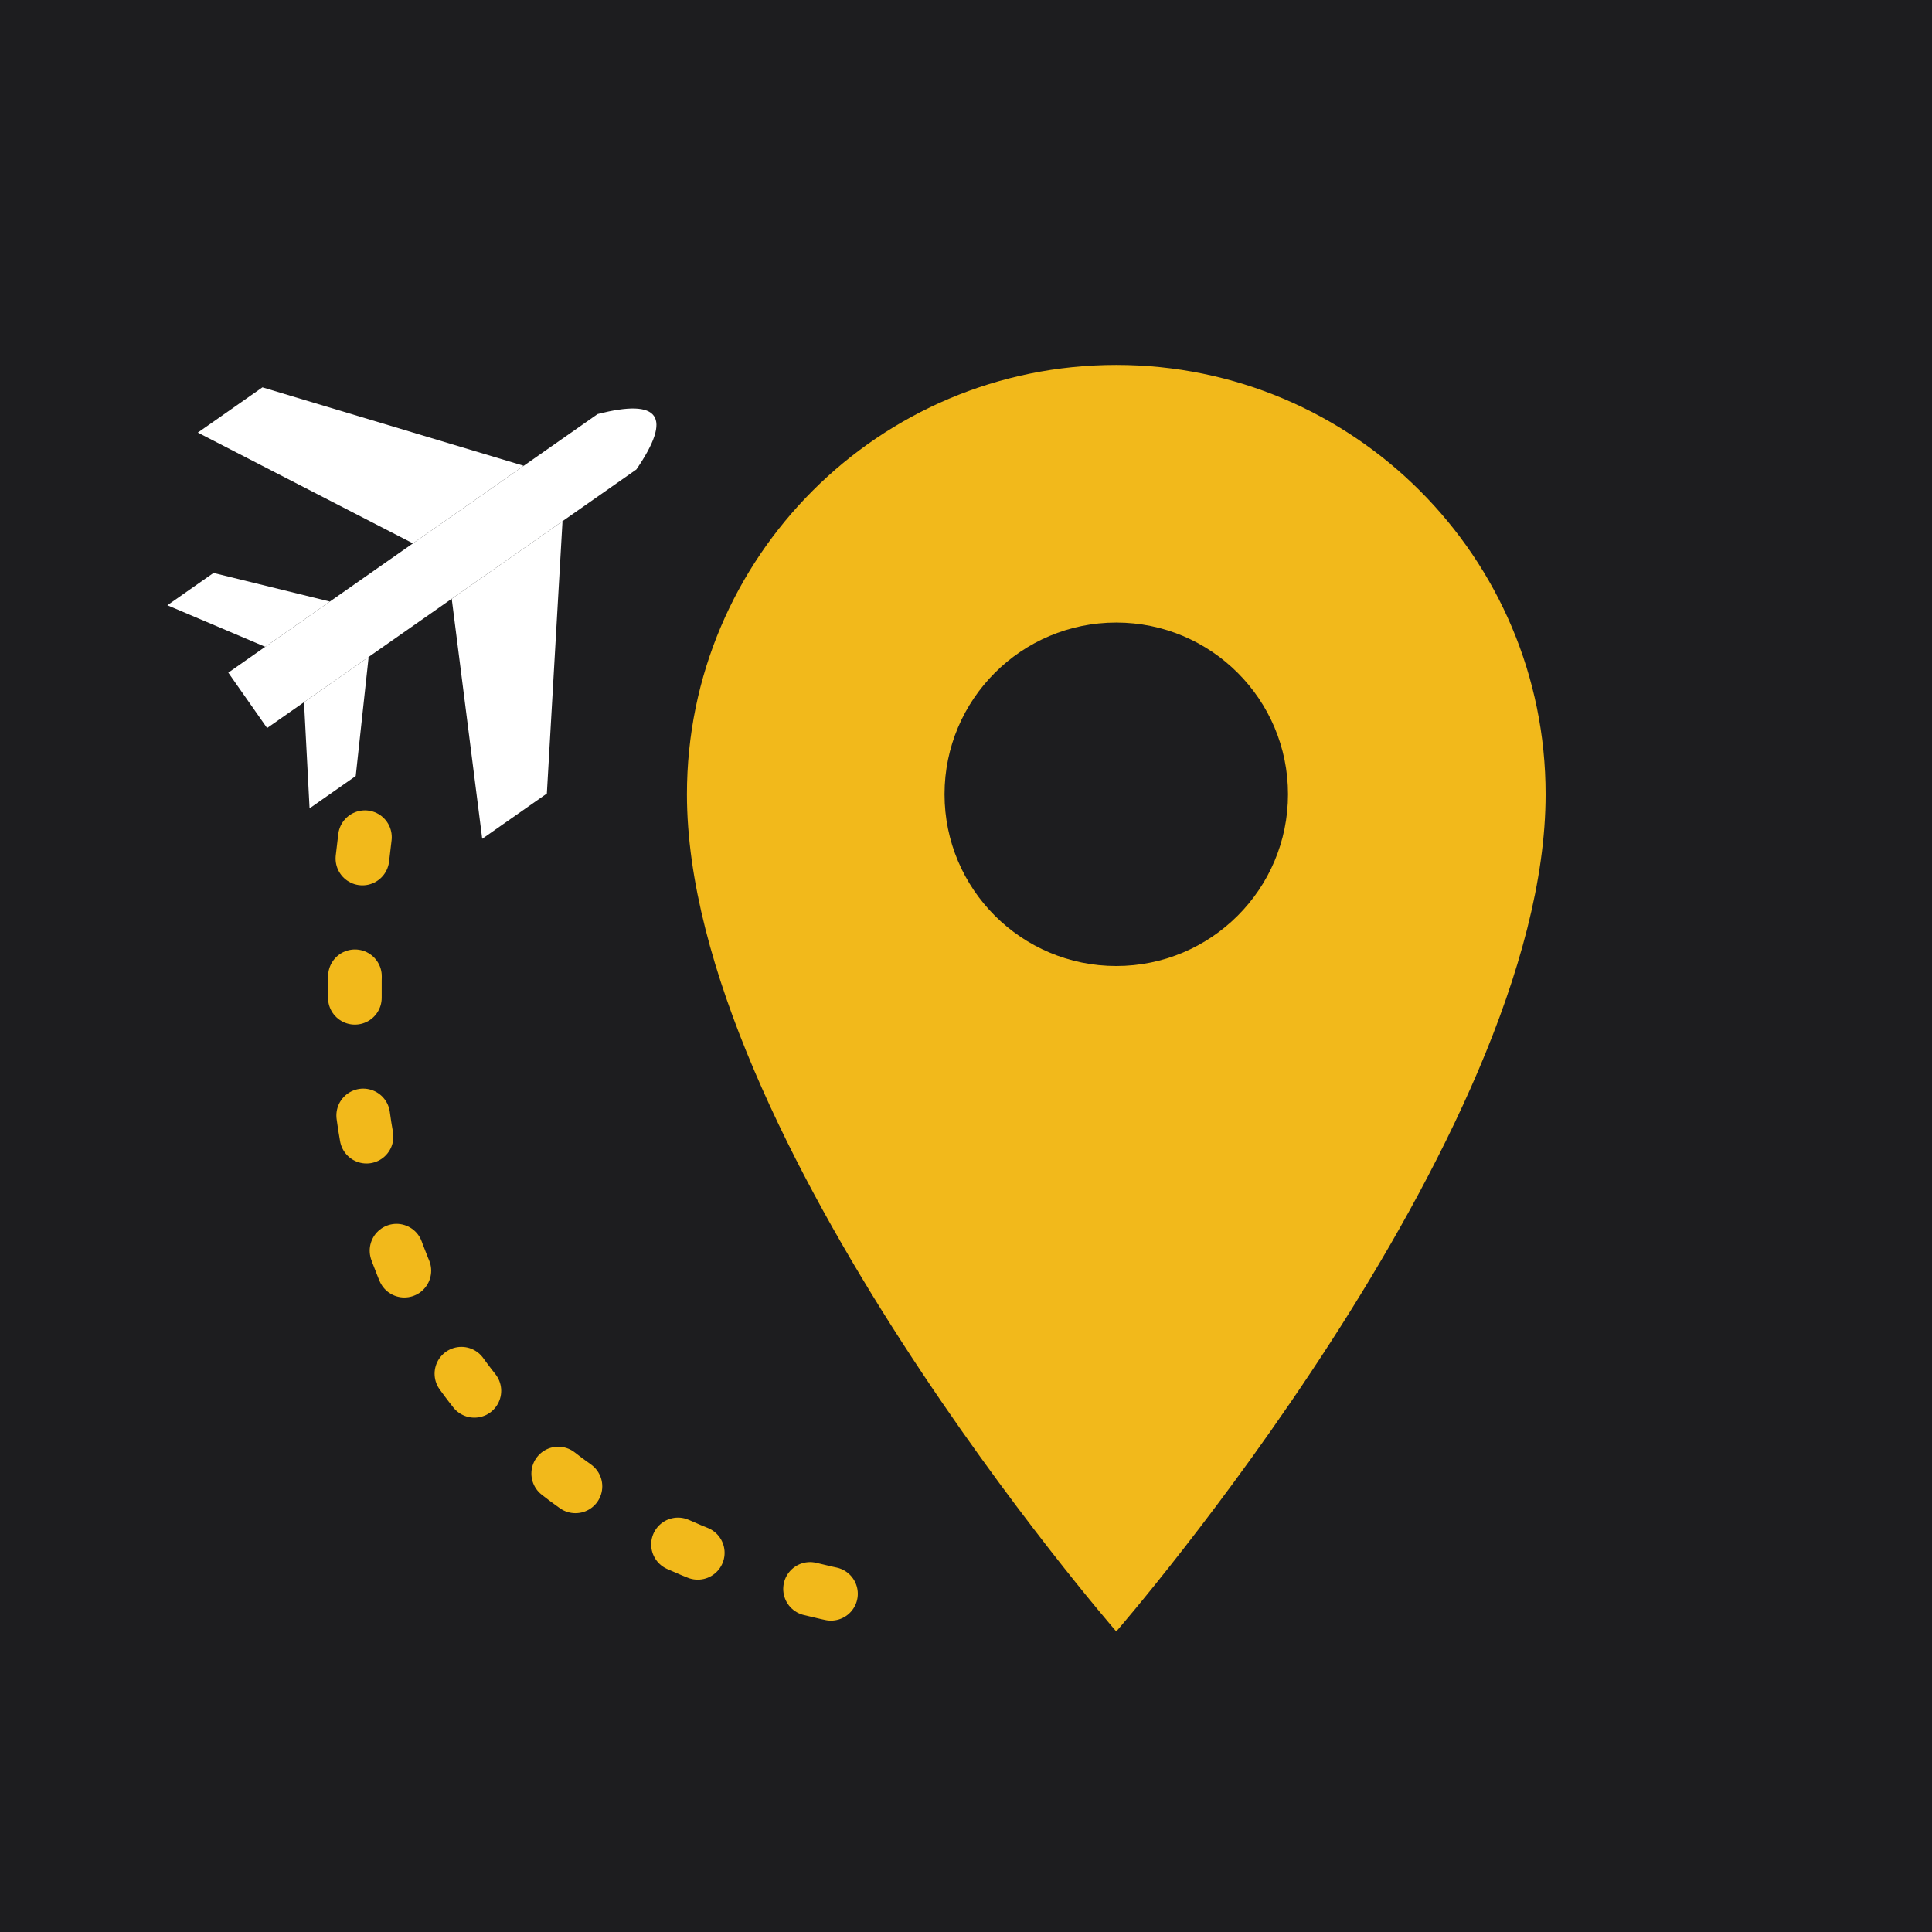
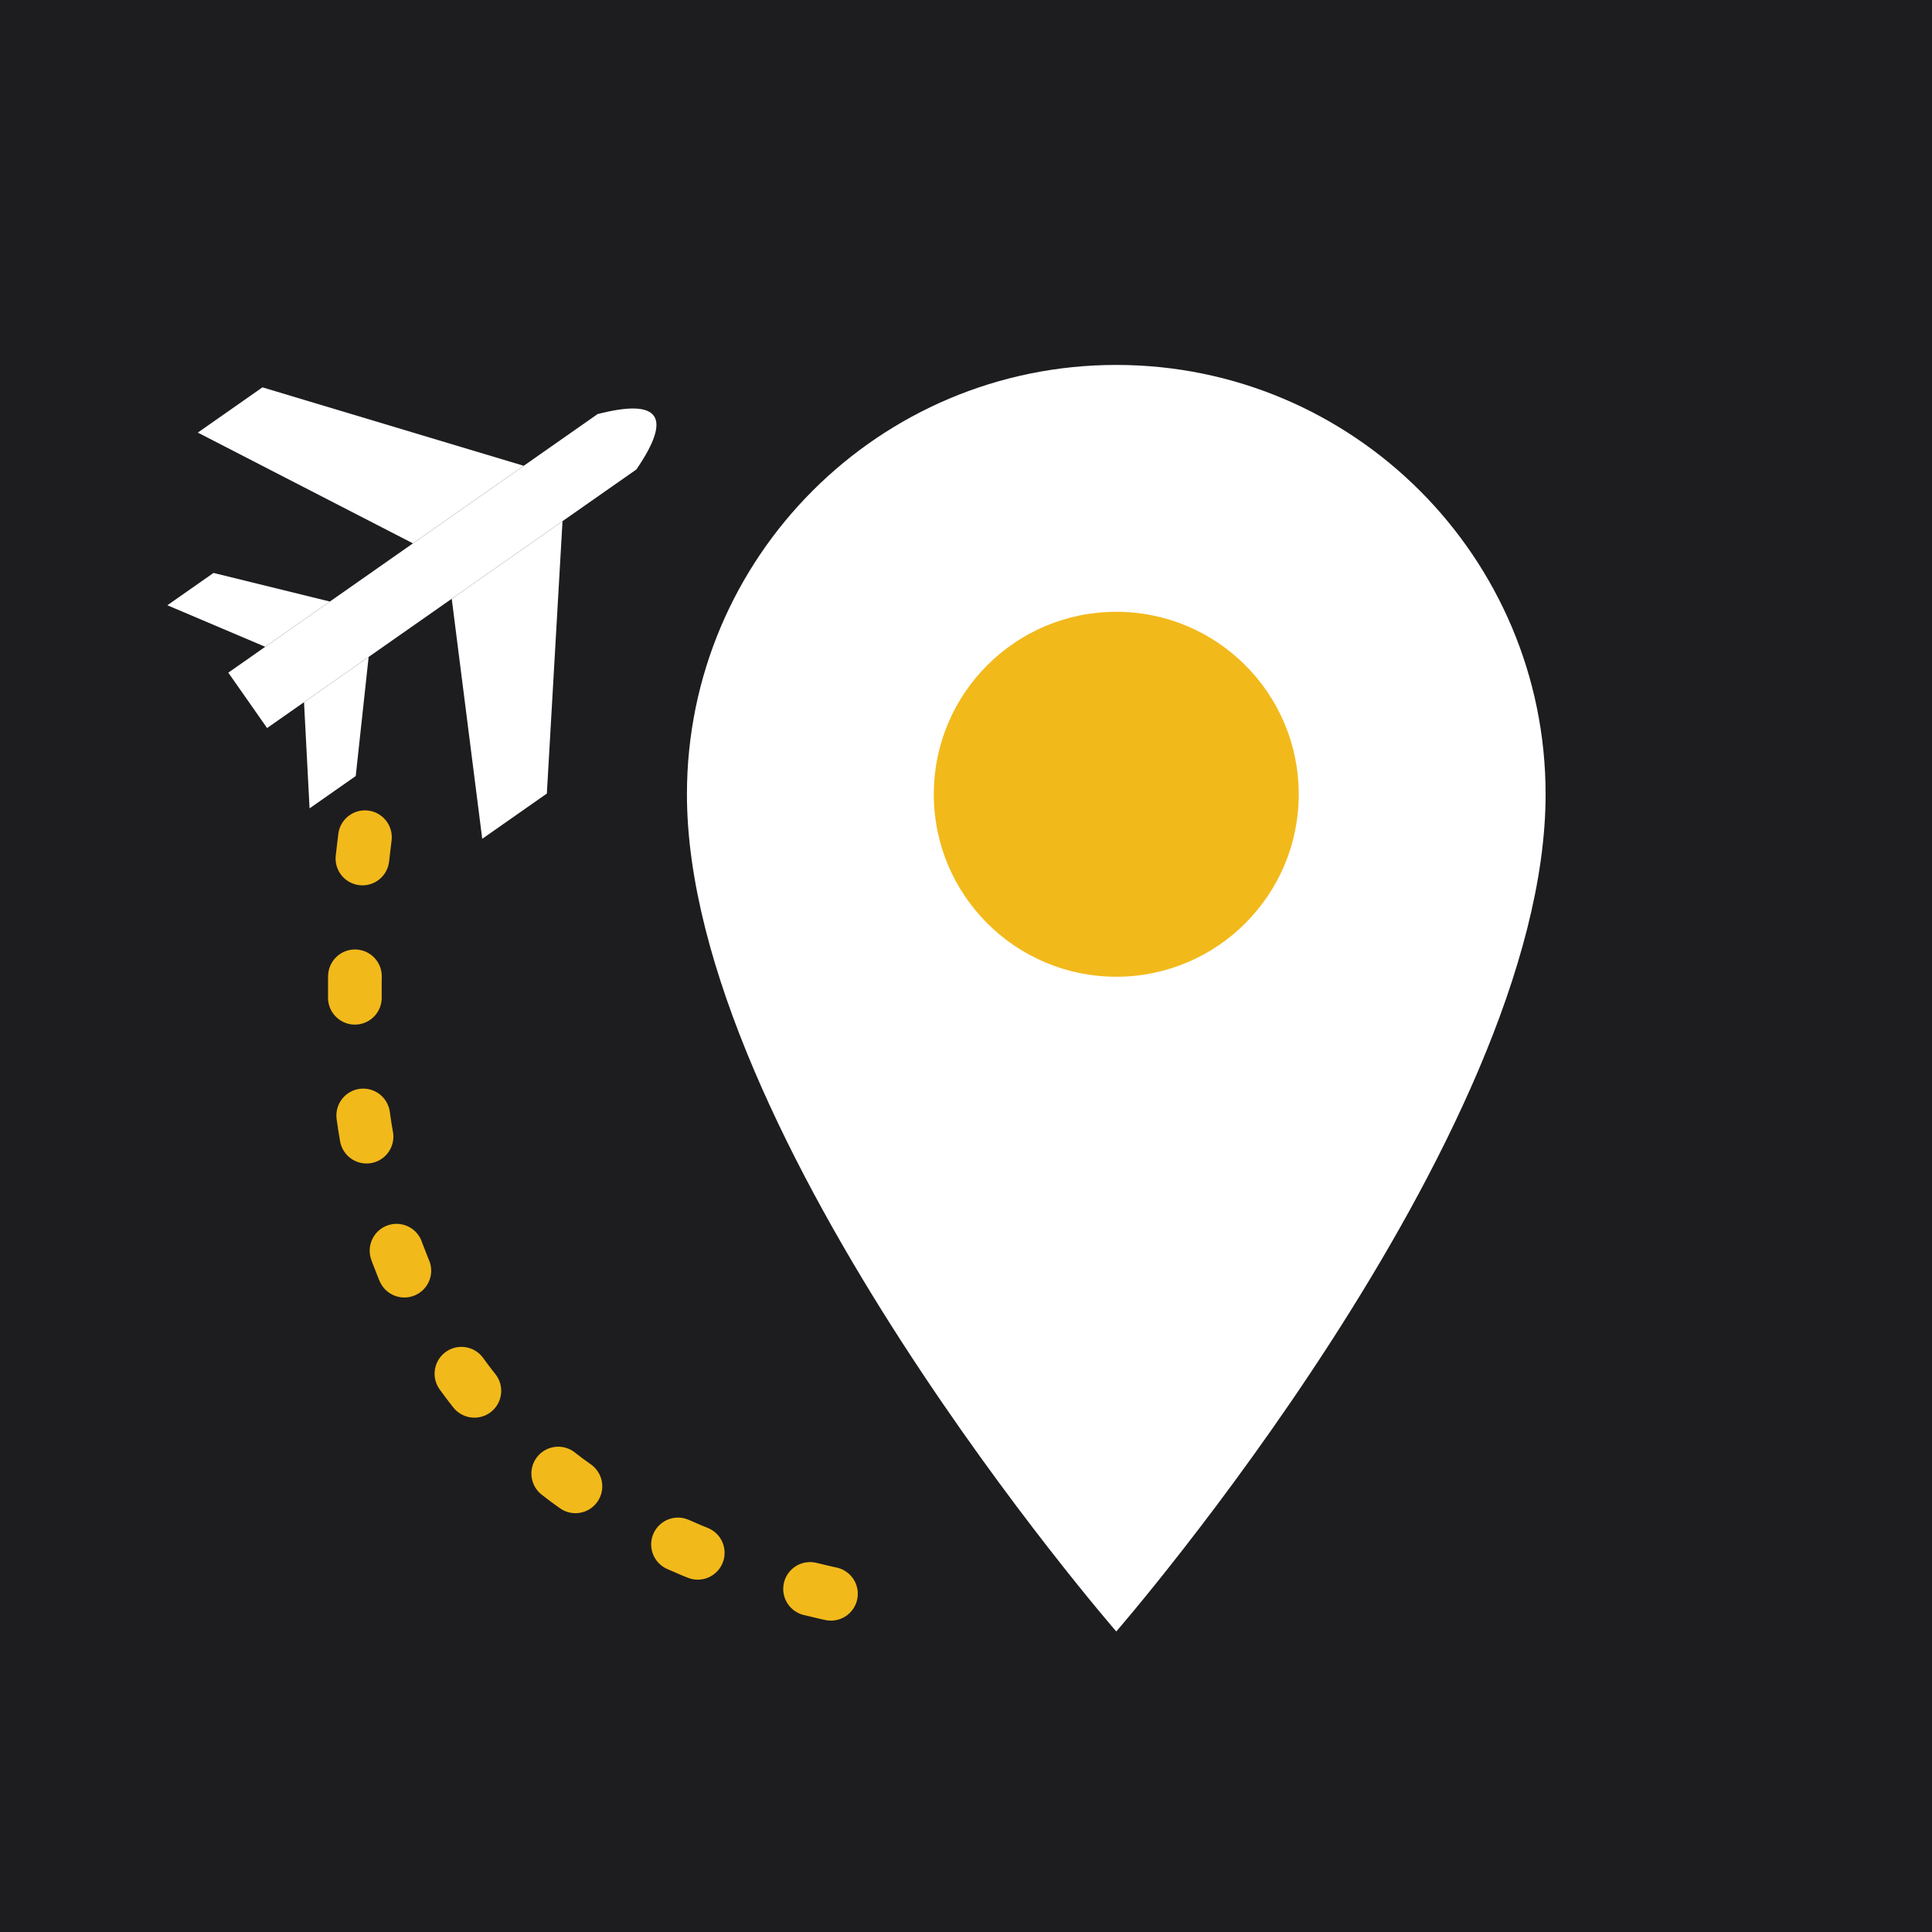
<svg xmlns="http://www.w3.org/2000/svg" width="180" height="180" viewBox="0 0 180 180">
  <rect width="180" height="180" fill="#1d1d1f" />
  <path d="M34 78 Q26 142 86 150" fill="none" stroke="#F2B91B" stroke-width="5" stroke-linecap="round" stroke-dasharray="2 11" />
-   <path d="M90 156 C90 156 50 110 50 78 A40 40 0 1 1 130 78 C130 110 90 156 90 156 Z" transform="translate(14,-4)" fill="#F2B91B" />
-   <circle cx="104" cy="74" r="16" fill="#1d1d1f" />
+   <path d="M90 156 C90 156 50 110 50 78 A40 40 0 1 1 130 78 C130 110 90 156 90 156 Z" transform="translate(14,-4)" fill="#ffffff" />
+   <circle cx="104" cy="74" r="17" fill="#F2B91B" />
  <g transform="translate(42,52) rotate(-35) scale(1.05)">
    <g fill="#ffffff">
      <path d="M-22,-3 L18,-3 Q26,0 18,3 L-22,3 Z" />
      <path d="M-2,-3 L-12,-22 L-5,-22 L10,-3 Z" />
      <path d="M-2,3 L-12,22 L-5,22 L10,3 Z" />
      <path d="M-18,-3 L-23,-11 L-18,-11 L-11,-3 Z" />
      <path d="M-18,3 L-23,11 L-18,11 L-11,3 Z" />
    </g>
  </g>
</svg>
